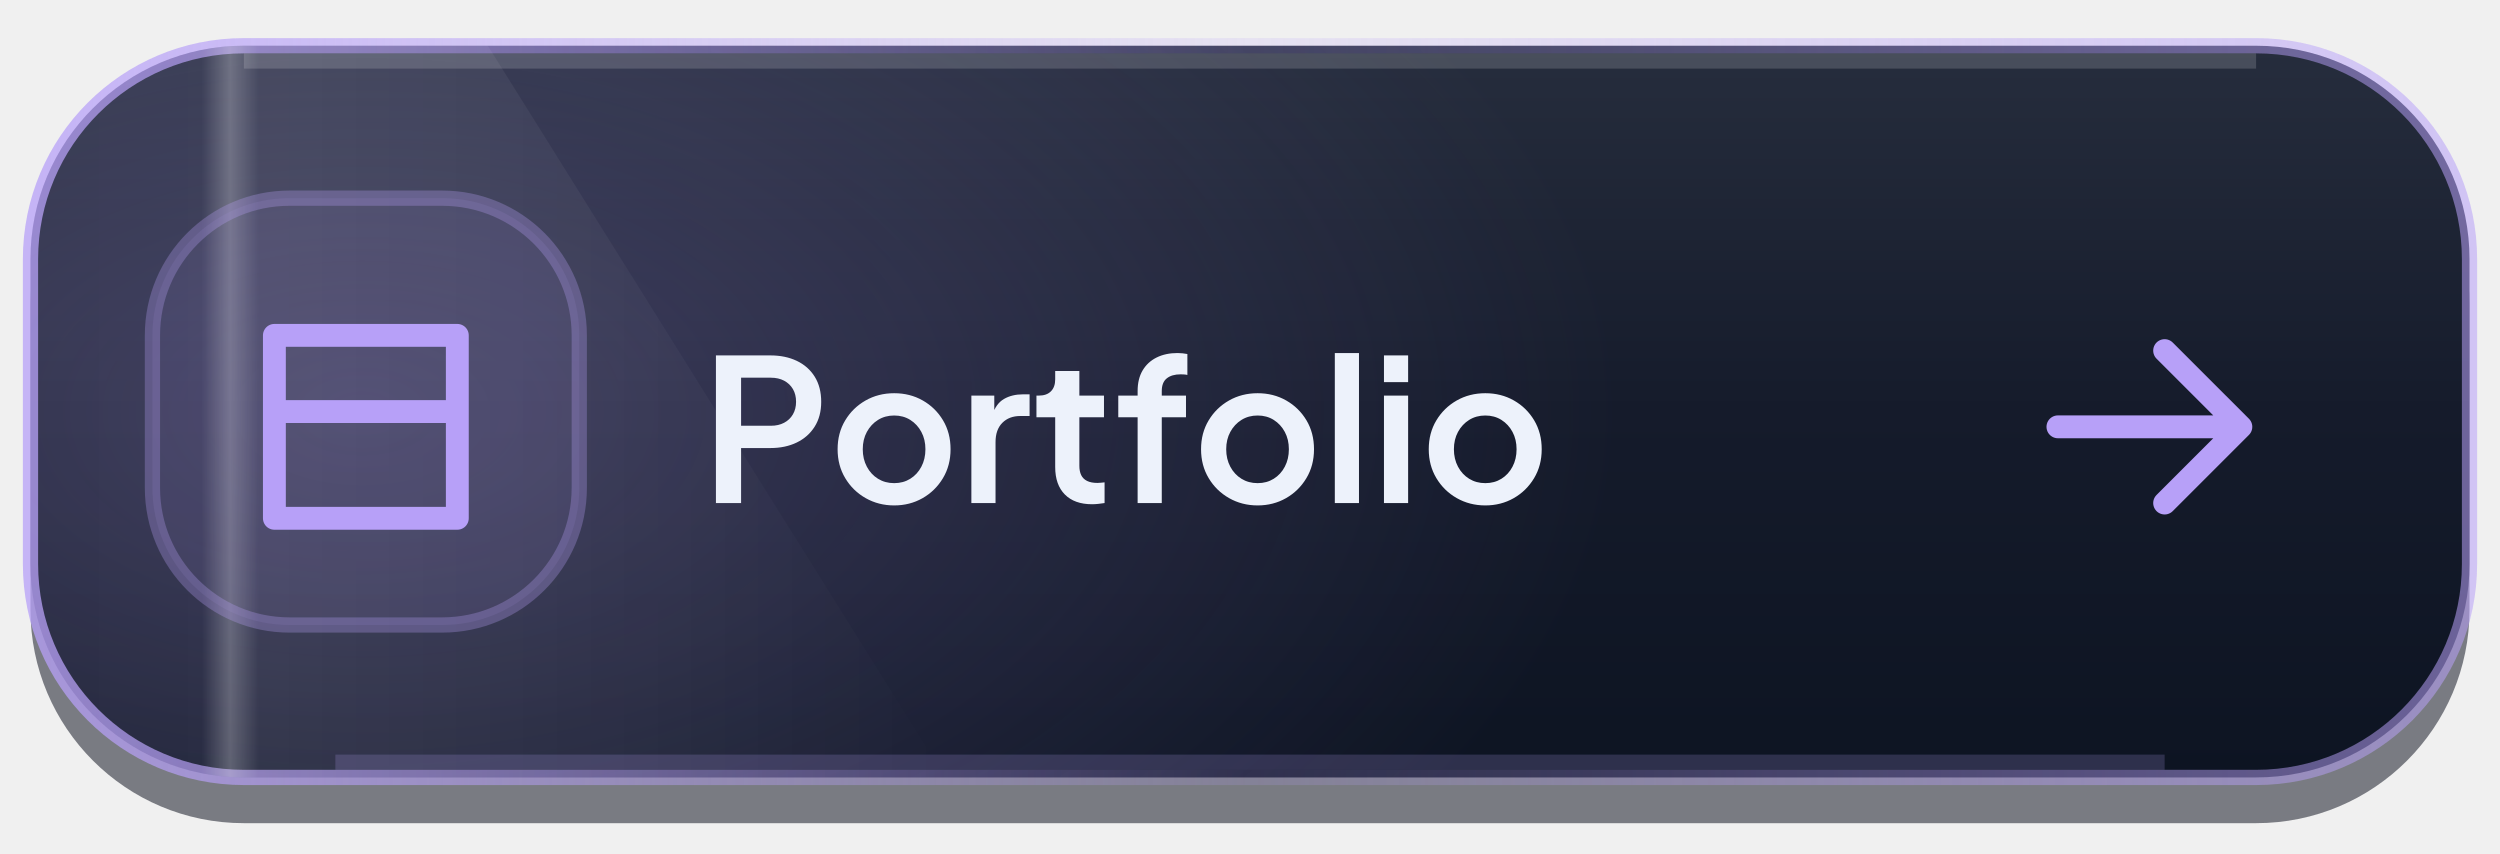
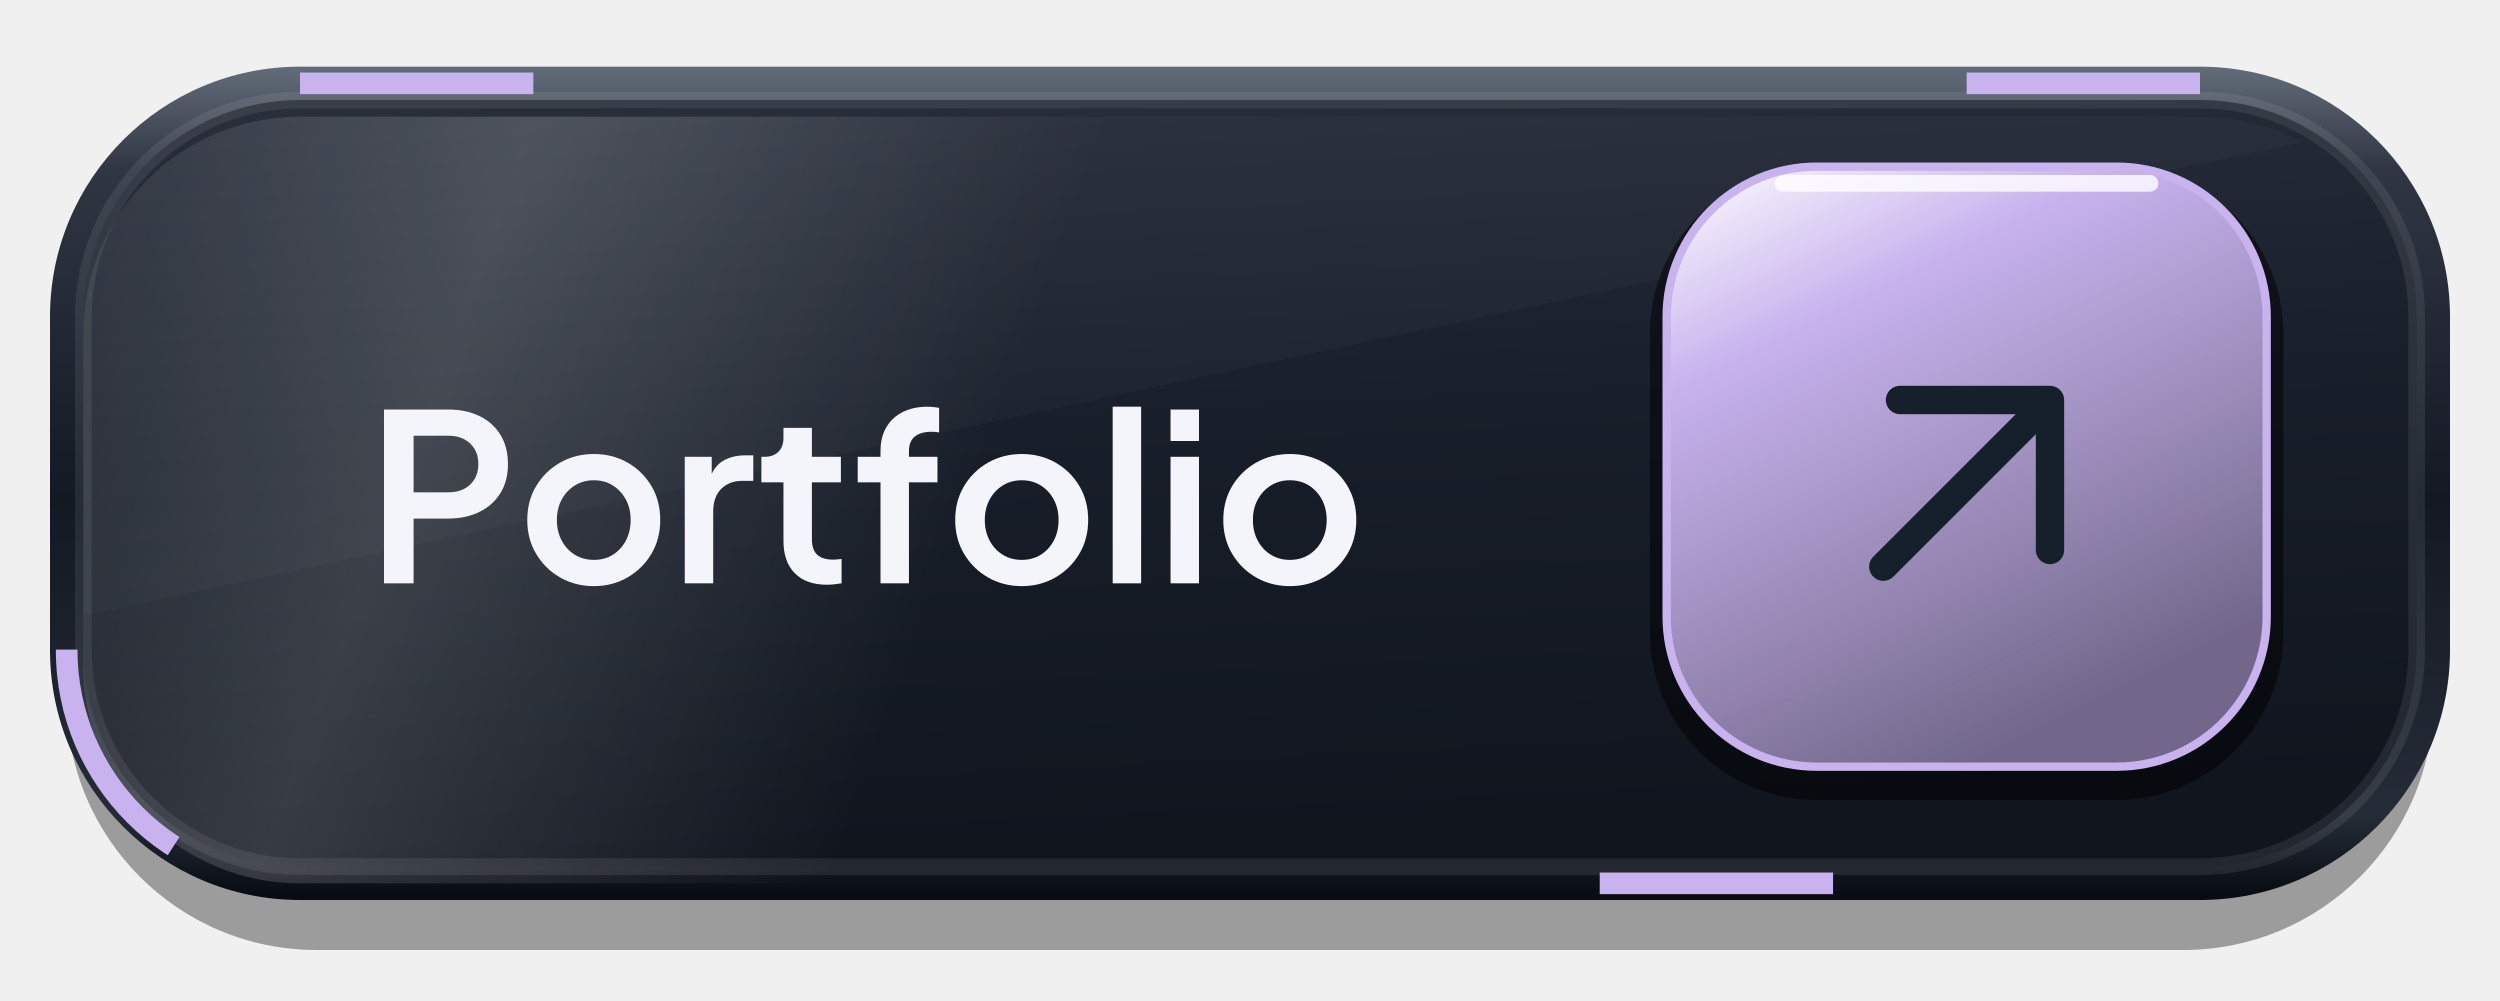
- <svg xmlns="http://www.w3.org/2000/svg" width="164" height="56" viewBox="0 0 164 56" role="img">
+ <svg xmlns="http://www.w3.org/2000/svg" width="150" height="60" viewBox="0 0 150 60" role="img" aria-label="Portfolio">
  <defs>
-     <linearGradient id="surface" x1="0" y1="0" x2="0" y2="1">
-       <stop stop-color="#262D3D" />
-       <stop offset=".5" stop-color="#151B2B" />
-       <stop offset="1" stop-color="#0D1422" />
+     <linearGradient id="metal" x2="0" y2="1">
+       <stop stop-color="#626B78" />
+       <stop offset=".12" stop-color="#303743" />
+       <stop offset=".52" stop-color="#131923" />
+       <stop offset=".9" stop-color="#252C37" />
+       <stop offset="1" stop-color="#070B12" />
    </linearGradient>
-     <linearGradient id="edge">
-       <stop stop-color="#B7A0F8" stop-opacity=".75" />
-       <stop offset=".5" stop-color="#B7A0F8" stop-opacity=".18" />
-       <stop offset="1" stop-color="#B7A0F8" stop-opacity=".55" />
+     <linearGradient id="face" x2=".15" y2="1">
+       <stop stop-color="#292F3B" />
+       <stop offset=".48" stop-color="#191F2A" />
+       <stop offset="1" stop-color="#10151E" />
    </linearGradient>
-     <radialGradient id="light">
-       <stop stop-color="#B7A0F8" stop-opacity=".24" />
-       <stop offset="1" stop-color="#B7A0F8" stop-opacity="0" />
-     </radialGradient>
+     <linearGradient id="jewel" x2=".5" y2="1">
+       <stop stop-color="#FFFFFF" />
+       <stop offset=".3" stop-color="#C8B3EE" />
+       <stop offset="1" stop-color="#C8B3EE" stop-opacity=".55" />
+     </linearGradient>
    <linearGradient id="sweep">
      <stop stop-color="white" stop-opacity="0" />
-       <stop offset=".48" stop-color="white" stop-opacity=".03" />
-       <stop offset=".5" stop-color="white" stop-opacity=".28" />
-       <stop offset=".52" stop-color="white" stop-opacity=".08" />
+       <stop offset=".5" stop-color="white" stop-opacity=".16" />
      <stop offset="1" stop-color="white" stop-opacity="0" />
    </linearGradient>
-     <clipPath id="clip">
-       <rect x="2" y="3" width="160" height="48" rx="14" />
+     <linearGradient id="rail">
+       <stop stop-color="#C8B3EE" stop-opacity="0" />
+       <stop offset=".5" stop-color="#C8B3EE" />
+       <stop offset="1" stop-color="#C8B3EE" stop-opacity="0" />
+     </linearGradient>
+     <clipPath id="body">
+       <rect x="5" y="7" width="140" height="46" rx="13" />
+     </clipPath>
+     <clipPath id="arrowClip">
+       <rect x="105" y="18" width="24" height="24" rx="5" />
    </clipPath>
  </defs>
-   <style>@keyframes sweep{0%,12%{transform:translateX(-100px)}65%,100%{transform:translateX(264px)}}@keyframes halo{0%,100%{opacity:.45}40%{opacity:1}}@keyframes arrow{0%,35%,100%{transform:translateX(0);opacity:.7}50%{transform:translateX(3px);opacity:1}}.sweep{animation:sweep 7.2s cubic-bezier(.22,.61,.36,1) infinite}.halo{animation:halo 7.2s ease-in-out infinite}.arrow{animation:arrow 7.2s ease-in-out infinite}@media(prefers-reduced-motion:reduce){*{animation:none!important}}</style>
-   <rect x="2" y="6" width="160" height="48" rx="14" fill="#020714" fill-opacity=".5" />
-   <rect x="2" y="3" width="160" height="48" rx="14" fill="url(#surface)" stroke="url(#edge)" />
-   <g clip-path="url(#clip)">
-     <ellipse class="halo" cx="24" cy="27" rx="82" ry="48" fill="url(#light)" />
-     <g class="sweep">
-       <path d="M-32 3h64l30 48H-2z" fill="url(#sweep)" />
+   <style>
+  @keyframes polish{0%,12%{transform:translateX(-100px)}52%,100%{transform:translateX(250px)}}
+  @keyframes perimeter{0%{stroke-dashoffset:0;opacity:0}15%{opacity:.9}65%{opacity:.9}85%,100%{stroke-dashoffset:-100;opacity:0}}
+  @keyframes depart{0%,48%,100%{transform:translate(0,0);opacity:1}61%{transform:translate(19px,-19px);opacity:0}62%{transform:translate(-19px,19px);opacity:0}76%{transform:translate(0,0);opacity:1}}
+  @keyframes rail{0%,35%,100%{opacity:.3}55%,70%{opacity:1}}
+  .polish{animation:polish 7s cubic-bezier(.4,0,.2,1) infinite}
+  .perimeter{animation:perimeter 7s ease-in-out infinite}
+  .arrow{animation:depart 7s cubic-bezier(.22,1,.36,1) infinite}
+  .rail{animation:rail 7s ease-in-out infinite}
+  @media(prefers-reduced-motion:reduce){*{animation:none!important}.polish,.perimeter{opacity:0}}
+ </style>
+   <rect x="4" y="9" width="142" height="48" rx="15" fill="#000" fill-opacity=".35" />
+   <rect x="3" y="4" width="144" height="50" rx="15" fill="url(#metal)" />
+   <rect x="5" y="6" width="140" height="46" rx="13" fill="url(#face)" stroke="#FFFFFF" stroke-opacity=".08" />
+   <g clip-path="url(#body)">
+     <path d="M0 6H150L0 38Z" fill="white" fill-opacity=".025" />
+     <rect class="polish" x="0" y="-40" width="65" height="160" fill="url(#sweep)" transform="rotate(20)" />
+   </g>
+   <rect class="perimeter" x="4" y="5" width="142" height="48" rx="14" pathLength="100" fill="none" stroke="#C8B3EE" stroke-width="1.3" stroke-dasharray="14 86" />
+   <path class="rail" d="M22 52H128" stroke="url(#rail)" stroke-width="1.3" />
+   <g aria-label="Portfolio">
+     <path d="M23.04 35.0V24.57H26.886Q27.943 24.57 28.752 24.956Q29.562 25.342 30.019 26.076Q30.477 26.81 30.477 27.849Q30.477 28.872 30.015 29.603Q29.553 30.334 28.746 30.725Q27.939 31.115 26.886 31.115H24.816V35.0ZM24.816 29.54H26.916Q27.456 29.54 27.855 29.329Q28.255 29.118 28.478 28.736Q28.701 28.354 28.701 27.844Q28.701 27.326 28.478 26.947Q28.255 26.567 27.855 26.356Q27.456 26.145 26.916 26.145H24.816ZM35.633 35.168Q34.525 35.168 33.617 34.653Q32.71 34.137 32.173 33.239Q31.636 32.342 31.636 31.199Q31.636 30.053 32.17 29.162Q32.705 28.271 33.609 27.756Q34.514 27.241 35.633 27.241Q36.751 27.241 37.651 27.753Q38.551 28.266 39.084 29.157Q39.615 30.047 39.615 31.199Q39.615 32.347 39.076 33.245Q38.536 34.142 37.635 34.655Q36.735 35.168 35.633 35.168ZM35.633 33.593Q36.275 33.593 36.77 33.285Q37.265 32.977 37.552 32.433Q37.839 31.889 37.839 31.199Q37.839 30.509 37.552 29.975Q37.265 29.44 36.77 29.128Q36.275 28.816 35.633 28.816Q34.99 28.816 34.491 29.128Q33.991 29.44 33.701 29.975Q33.412 30.509 33.412 31.199Q33.412 31.889 33.701 32.433Q33.991 32.977 34.491 33.285Q34.99 33.593 35.633 33.593ZM41.086 35.0V27.409H42.704V29.017L42.564 28.782Q42.822 27.979 43.387 27.649Q43.952 27.319 44.74 27.319H45.198V28.851H44.54Q43.754 28.851 43.273 29.333Q42.792 29.815 42.792 30.695V35.0ZM49.615 35.084Q48.371 35.084 47.689 34.395Q47.008 33.707 47.008 32.457V28.94H45.683V27.409H45.858Q46.404 27.409 46.706 27.107Q47.008 26.805 47.008 26.259V25.672H48.714V27.409H50.453V28.94H48.714V32.37Q48.714 32.757 48.843 33.026Q48.973 33.295 49.259 33.437Q49.545 33.579 49.99 33.579Q50.093 33.579 50.229 33.565Q50.366 33.551 50.495 33.537V35.0Q50.301 35.033 50.056 35.059Q49.811 35.084 49.615 35.084ZM52.83 35.0V28.94H51.463V27.409H52.83V27.087Q52.83 26.224 53.184 25.628Q53.539 25.032 54.174 24.717Q54.809 24.402 55.651 24.402Q55.817 24.402 56.017 24.423Q56.216 24.444 56.346 24.472V25.949Q56.221 25.921 56.093 25.914Q55.964 25.907 55.868 25.907Q55.248 25.907 54.892 26.19Q54.536 26.472 54.536 27.087V27.409H56.248V28.94H54.536V35.0ZM61.309 35.168Q60.201 35.168 59.293 34.653Q58.386 34.137 57.849 33.239Q57.312 32.342 57.312 31.199Q57.312 30.053 57.846 29.162Q58.381 28.271 59.285 27.756Q60.19 27.241 61.309 27.241Q62.427 27.241 63.327 27.753Q64.228 28.266 64.76 29.157Q65.291 30.047 65.291 31.199Q65.291 32.347 64.752 33.245Q64.212 34.142 63.311 34.655Q62.411 35.168 61.309 35.168ZM61.309 33.593Q61.951 33.593 62.446 33.285Q62.941 32.977 63.228 32.433Q63.515 31.889 63.515 31.199Q63.515 30.509 63.228 29.975Q62.941 29.44 62.446 29.128Q61.951 28.816 61.309 28.816Q60.666 28.816 60.167 29.128Q59.667 29.44 59.377 29.975Q59.088 30.509 59.088 31.199Q59.088 31.889 59.377 32.433Q59.667 32.977 60.167 33.285Q60.666 33.593 61.309 33.593ZM66.761 35.0V24.402H68.468V35.0ZM70.233 35.0V27.409H71.94V35.0ZM70.233 26.46V24.57H71.94V26.46ZM77.394 35.168Q76.287 35.168 75.379 34.653Q74.472 34.137 73.935 33.239Q73.397 32.342 73.397 31.199Q73.397 30.053 73.932 29.162Q74.467 28.271 75.371 27.756Q76.276 27.241 77.394 27.241Q78.513 27.241 79.413 27.753Q80.313 28.266 80.845 29.157Q81.377 30.047 81.377 31.199Q81.377 32.347 80.838 33.245Q80.298 34.142 79.397 34.655Q78.497 35.168 77.394 35.168ZM77.394 33.593Q78.037 33.593 78.532 33.285Q79.027 32.977 79.314 32.433Q79.601 31.889 79.601 31.199Q79.601 30.509 79.314 29.975Q79.027 29.44 78.532 29.128Q78.037 28.816 77.394 28.816Q76.752 28.816 76.253 29.128Q75.753 29.44 75.463 29.975Q75.174 30.509 75.174 31.199Q75.174 31.889 75.463 32.433Q75.753 32.977 76.253 33.285Q76.752 33.593 77.394 33.593Z" fill="#F3F5FA" />
+   </g>
+   <rect x="99" y="10" width="38" height="38" rx="10" fill="#000" fill-opacity=".5" />
+   <rect x="100" y="10" width="36" height="36" rx="9" fill="url(#jewel)" stroke="#C8B3EE" stroke-width=".5" />
+   <path d="M107 11h22" stroke="white" stroke-opacity=".8" stroke-linecap="round" />
+   <g clip-path="url(#arrowClip)">
+     <g transform="translate(118,29)">
+       <g class="arrow">
+         <path d="M-5 5 5-5M-4-5h9v9" fill="none" stroke="#15202B" stroke-width="1.7" stroke-linecap="round" stroke-linejoin="round" />
+       </g>
    </g>
-     <path d="M16 4H148" stroke="white" stroke-opacity=".16" />
-     <path d="M22 50H142" stroke="#B7A0F8" stroke-opacity=".2" />
  </g>
-   <rect x="10" y="13" width="28" height="28" rx="9" fill="#B7A0F8" fill-opacity=".1" stroke="#B7A0F8" stroke-opacity=".3" />
-   <path d="M18 22h12v12H18zm0 5h12" fill="none" stroke="#B7A0F8" stroke-width="1.5" stroke-linejoin="round" stroke-linecap="round" />
-   <g aria-label="Portfolio">
-     <path d="M46.965 33.0V23.315H50.537Q51.519 23.315 52.27 23.673Q53.022 24.032 53.447 24.713Q53.871 25.395 53.871 26.36Q53.871 27.309 53.442 27.988Q53.014 28.668 52.264 29.03Q51.515 29.392 50.537 29.392H48.615V33.0ZM48.615 27.93H50.565Q51.067 27.93 51.437 27.734Q51.808 27.538 52.015 27.183Q52.222 26.828 52.222 26.355Q52.222 25.874 52.015 25.522Q51.808 25.169 51.437 24.973Q51.067 24.777 50.565 24.777H48.615ZM58.659 33.156Q57.63 33.156 56.788 32.677Q55.945 32.199 55.446 31.365Q54.947 30.532 54.947 29.471Q54.947 28.406 55.444 27.579Q55.94 26.752 56.78 26.273Q57.62 25.795 58.659 25.795Q59.697 25.795 60.533 26.271Q61.369 26.747 61.863 27.574Q62.357 28.401 62.357 29.471Q62.357 30.537 61.856 31.37Q61.355 32.204 60.519 32.68Q59.683 33.156 58.659 33.156ZM58.659 31.694Q59.255 31.694 59.715 31.407Q60.175 31.122 60.441 30.616Q60.708 30.111 60.708 29.471Q60.708 28.83 60.441 28.334Q60.175 27.837 59.715 27.547Q59.255 27.257 58.659 27.257Q58.062 27.257 57.598 27.547Q57.135 27.837 56.866 28.334Q56.597 28.83 56.597 29.471Q56.597 30.111 56.866 30.616Q57.135 31.122 57.598 31.407Q58.062 31.694 58.659 31.694ZM63.722 33.0V25.951H65.225V27.444L65.095 27.226Q65.334 26.48 65.859 26.174Q66.384 25.868 67.115 25.868H67.541V27.29H66.93Q66.2 27.29 65.754 27.737Q65.307 28.185 65.307 29.003V33.0ZM71.642 33.078Q70.487 33.078 69.854 32.439Q69.221 31.799 69.221 30.639V27.373H67.991V25.951H68.154Q68.661 25.951 68.941 25.67Q69.221 25.39 69.221 24.883V24.339H70.806V25.951H72.421V27.373H70.806V30.558Q70.806 30.917 70.926 31.167Q71.046 31.417 71.312 31.549Q71.578 31.68 71.99 31.68Q72.086 31.68 72.213 31.667Q72.34 31.654 72.46 31.642V33.0Q72.279 33.031 72.052 33.054Q71.825 33.078 71.642 33.078ZM74.628 33.0V27.373H73.359V25.951H74.628V25.652Q74.628 24.851 74.957 24.297Q75.286 23.744 75.876 23.451Q76.466 23.159 77.247 23.159Q77.401 23.159 77.587 23.178Q77.772 23.198 77.892 23.224V24.596Q77.777 24.569 77.657 24.563Q77.538 24.556 77.449 24.556Q76.873 24.556 76.543 24.819Q76.212 25.081 76.212 25.652V25.951H77.801V27.373H76.212V33.0ZM82.501 33.156Q81.472 33.156 80.63 32.677Q79.787 32.199 79.288 31.365Q78.789 30.532 78.789 29.471Q78.789 28.406 79.286 27.579Q79.782 26.752 80.622 26.273Q81.462 25.795 82.501 25.795Q83.539 25.795 84.375 26.271Q85.211 26.747 85.705 27.574Q86.199 28.401 86.199 29.471Q86.199 30.537 85.698 31.37Q85.197 32.204 84.361 32.68Q83.525 33.156 82.501 33.156ZM82.501 31.694Q83.097 31.694 83.557 31.407Q84.017 31.122 84.283 30.616Q84.55 30.111 84.55 29.471Q84.55 28.83 84.283 28.334Q84.017 27.837 83.557 27.547Q83.097 27.257 82.501 27.257Q81.904 27.257 81.44 27.547Q80.977 27.837 80.708 28.334Q80.439 28.83 80.439 29.471Q80.439 30.111 80.708 30.616Q80.977 31.122 81.44 31.407Q81.904 31.694 82.501 31.694ZM87.564 33.0V23.159H89.149V33.0ZM90.788 33.0V25.951H92.373V33.0ZM90.788 25.07V23.315H92.373V25.07ZM97.438 33.156Q96.409 33.156 95.567 32.677Q94.724 32.199 94.225 31.365Q93.726 30.532 93.726 29.471Q93.726 28.406 94.223 27.579Q94.719 26.752 95.559 26.273Q96.399 25.795 97.438 25.795Q98.476 25.795 99.312 26.271Q100.148 26.747 100.642 27.574Q101.136 28.401 101.136 29.471Q101.136 30.537 100.635 31.37Q100.134 32.204 99.298 32.68Q98.462 33.156 97.438 33.156ZM97.438 31.694Q98.034 31.694 98.494 31.407Q98.954 31.122 99.22 30.616Q99.487 30.111 99.487 29.471Q99.487 28.83 99.22 28.334Q98.954 27.837 98.494 27.547Q98.034 27.257 97.438 27.257Q96.841 27.257 96.377 27.547Q95.914 27.837 95.645 28.334Q95.376 28.83 95.376 29.471Q95.376 30.111 95.645 30.616Q95.914 31.122 96.377 31.407Q96.841 31.694 97.438 31.694Z" fill="#EDF2FB" />
-   </g>
-   <path class="arrow" d="M135 28h12m-5-5 5 5-5 5" fill="none" stroke="#B7A0F8" stroke-width="1.5" stroke-linecap="round" stroke-linejoin="round" />
</svg>
